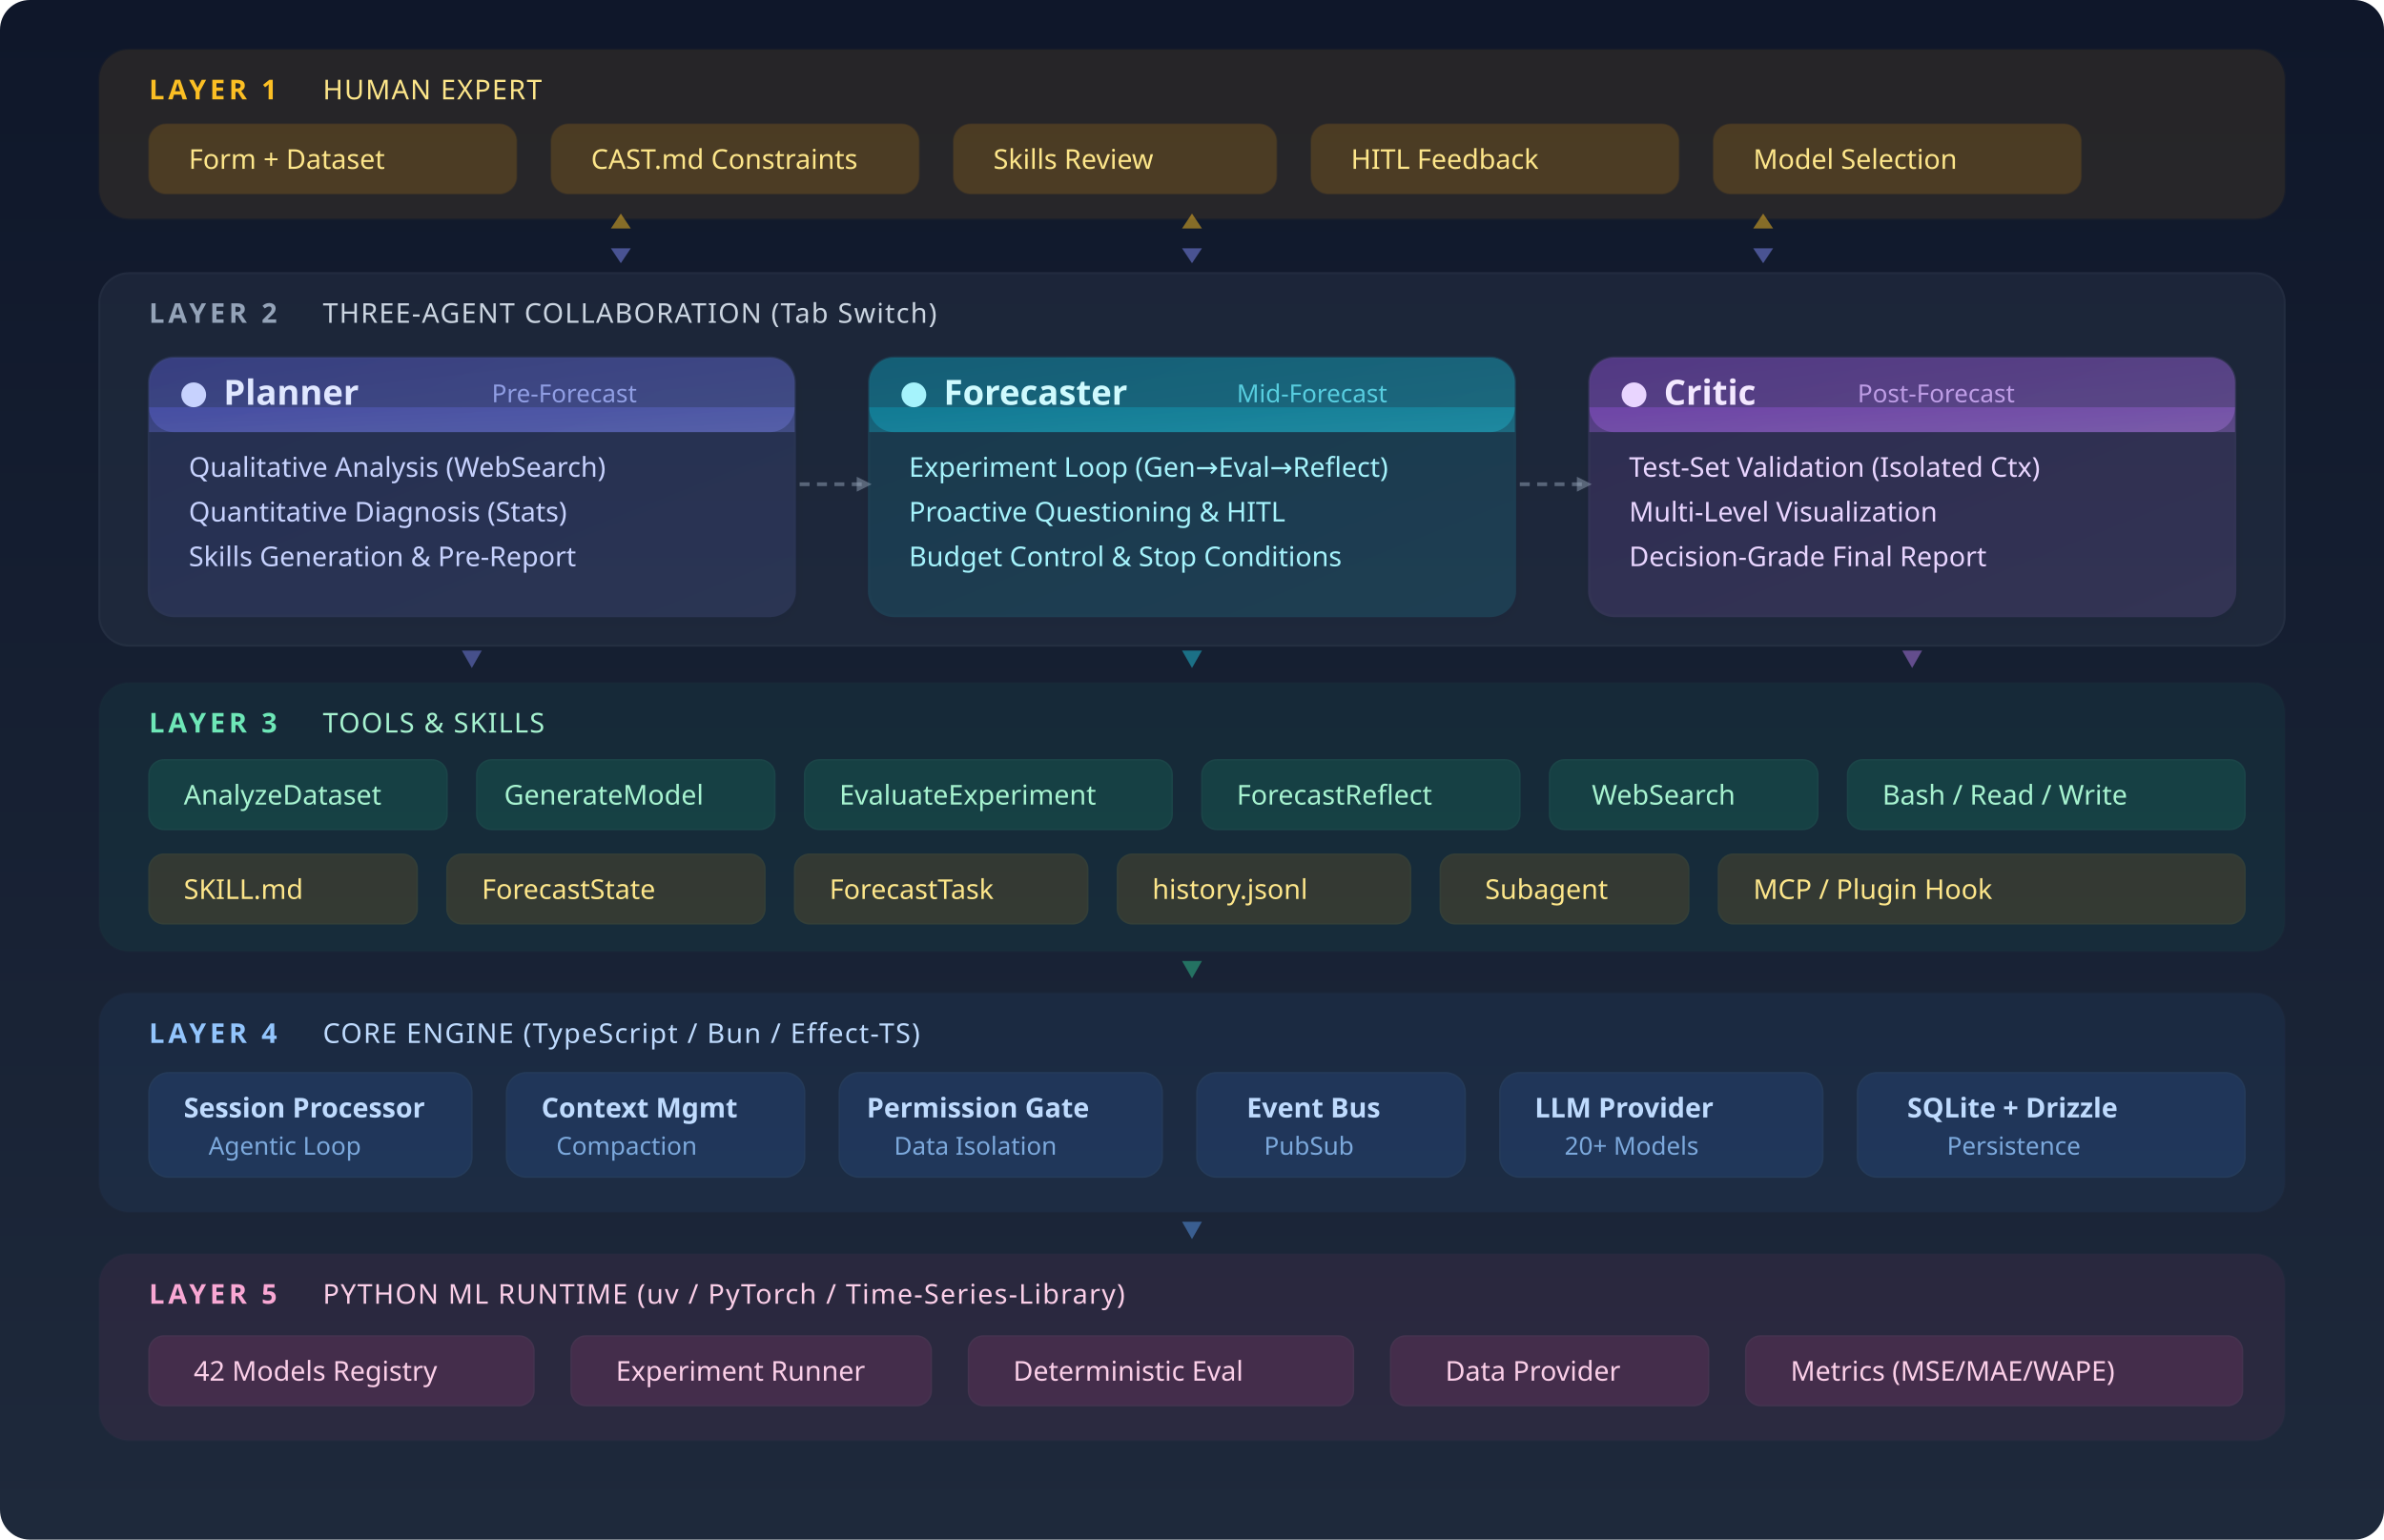
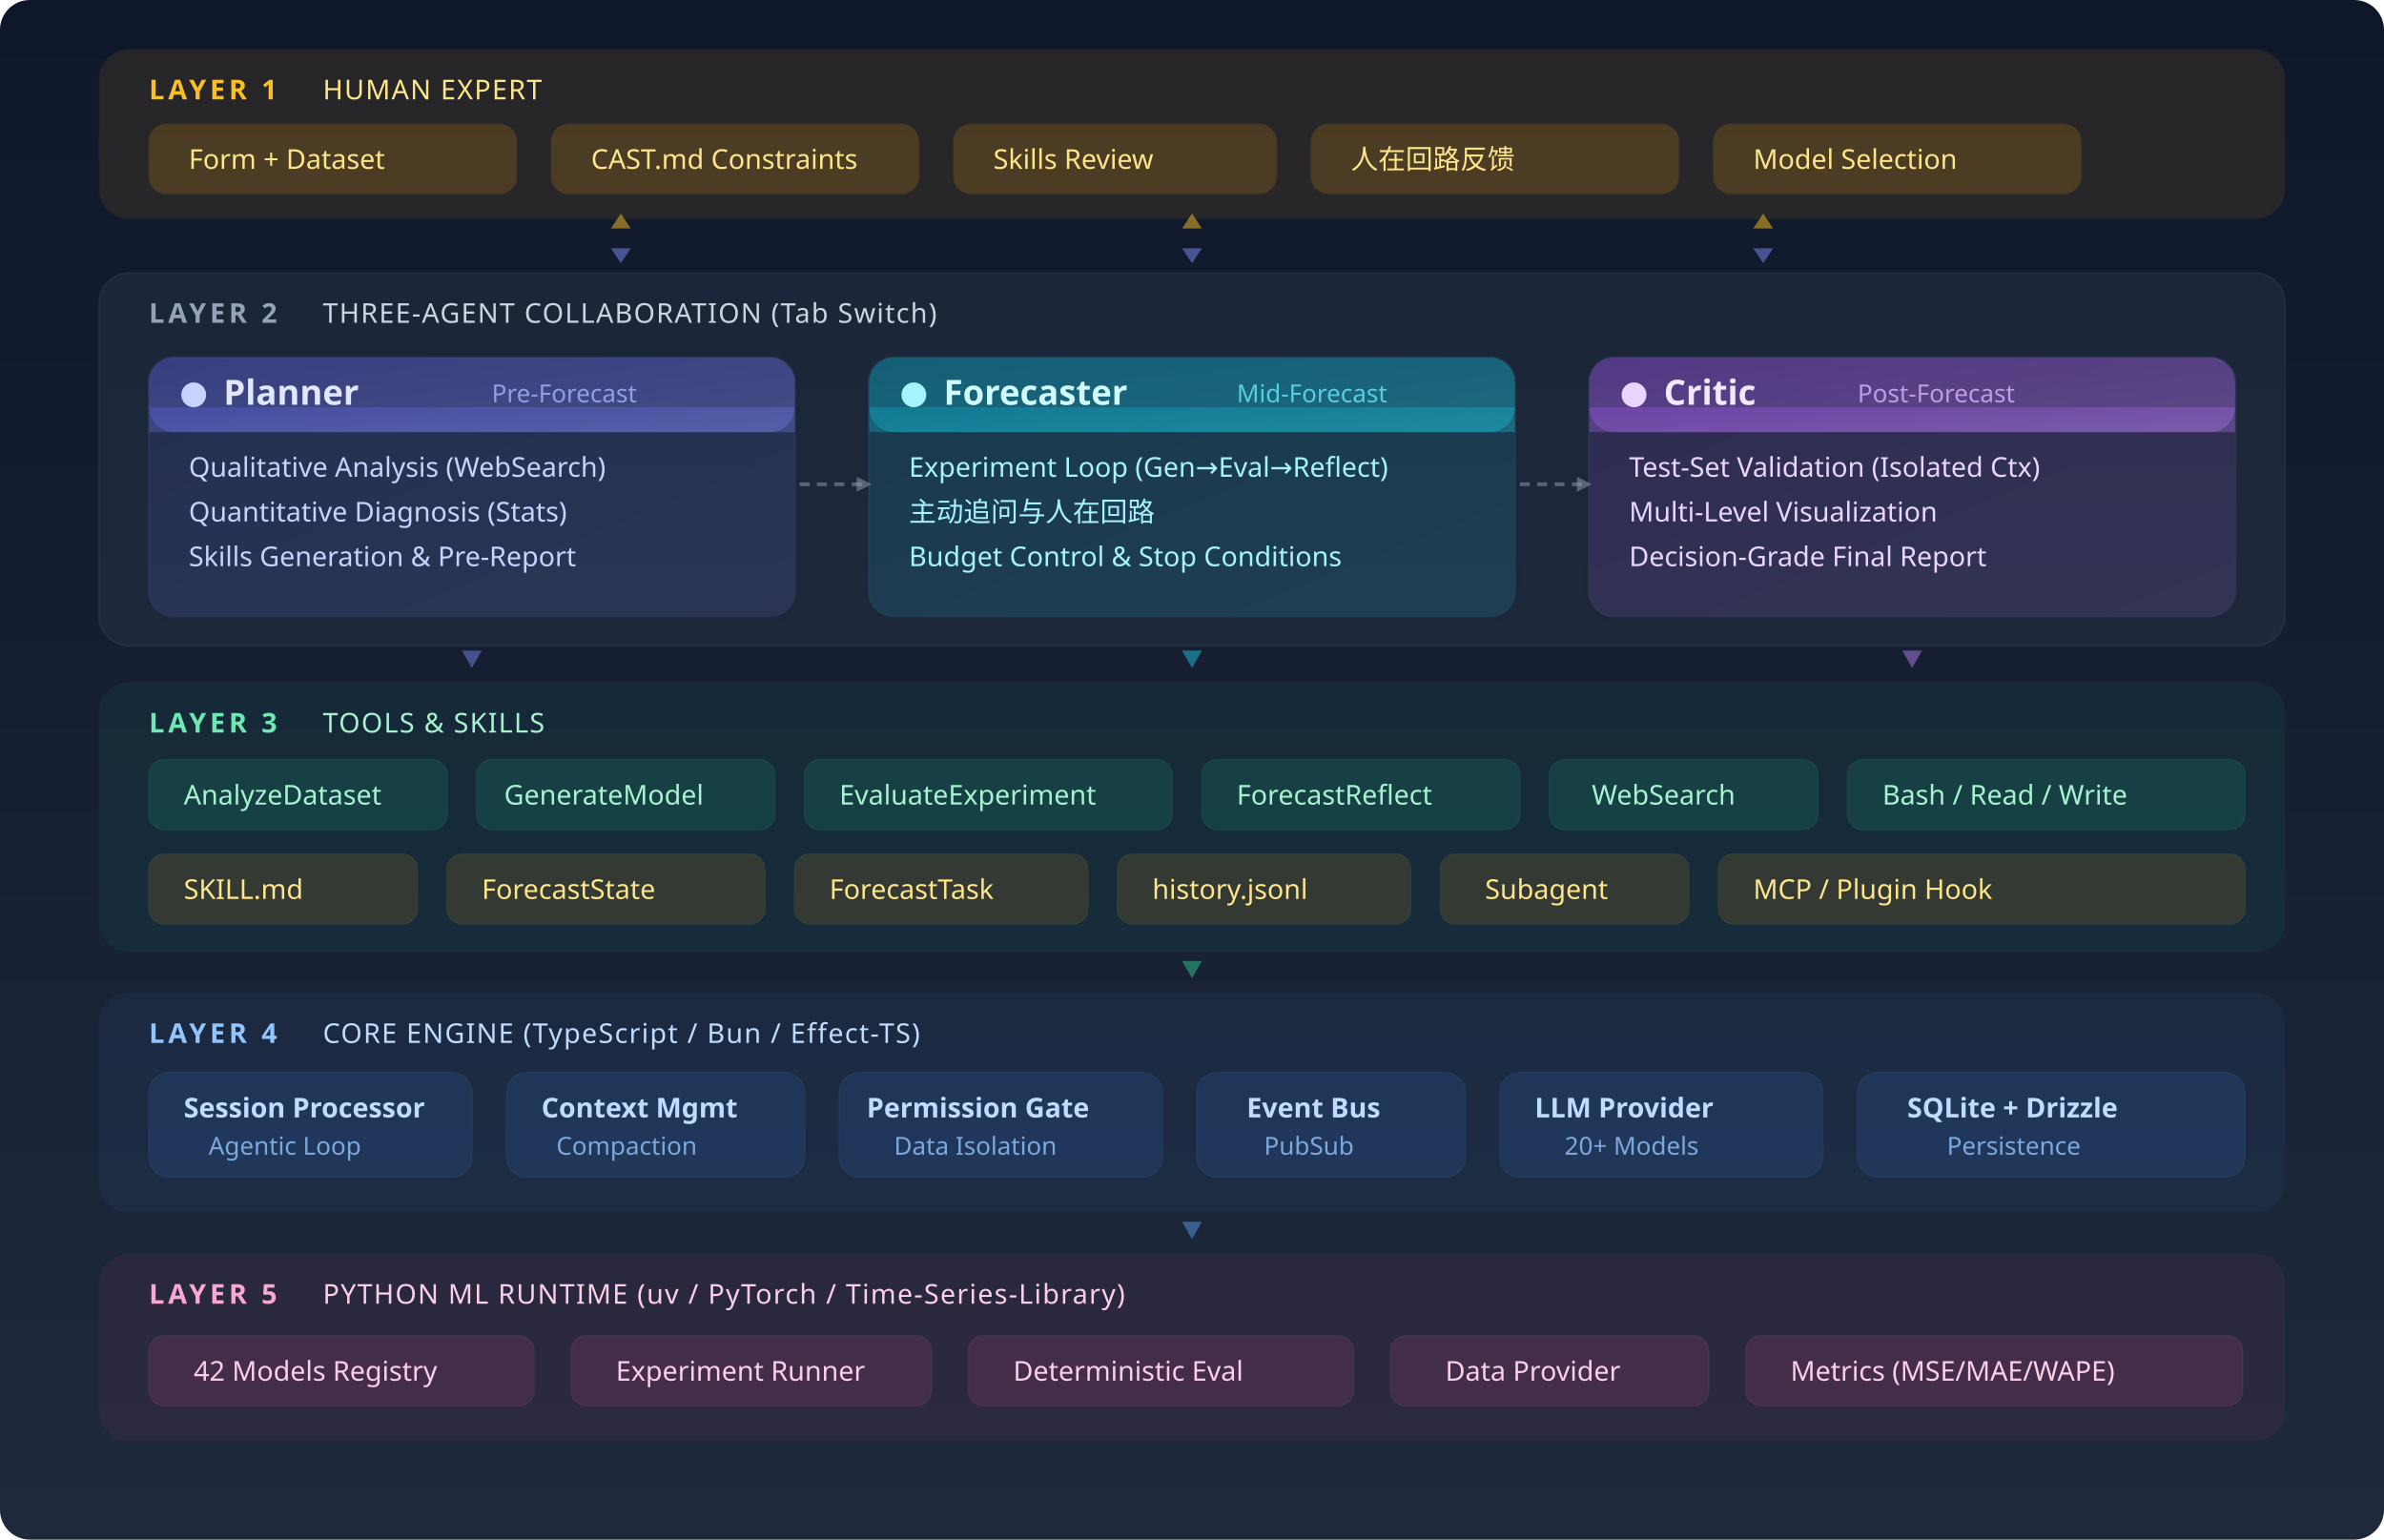
<svg xmlns="http://www.w3.org/2000/svg" viewBox="0 0 960 620" font-family="'Segoe UI', 'PingFang SC', 'Microsoft YaHei', sans-serif">
  <defs>
    <linearGradient id="bg" x1="0" y1="0" x2="0" y2="1">
      <stop offset="0%" stop-color="#0f172a" />
      <stop offset="100%" stop-color="#1e293b" />
    </linearGradient>
    <linearGradient id="planner" x1="0" y1="0" x2="1" y2="1">
      <stop offset="0%" stop-color="#6366f1" />
      <stop offset="100%" stop-color="#818cf8" />
    </linearGradient>
    <linearGradient id="forecaster" x1="0" y1="0" x2="1" y2="1">
      <stop offset="0%" stop-color="#06b6d4" />
      <stop offset="100%" stop-color="#22d3ee" />
    </linearGradient>
    <linearGradient id="critic" x1="0" y1="0" x2="1" y2="1">
      <stop offset="0%" stop-color="#a855f7" />
      <stop offset="100%" stop-color="#c084fc" />
    </linearGradient>
    <filter id="shadow">
      <feDropShadow dx="0" dy="2" stdDeviation="4" flood-color="#000" flood-opacity="0.3" />
    </filter>
  </defs>
  <rect width="960" height="620" fill="url(#bg)" rx="12" />
  <rect x="40" y="20" width="880" height="68" rx="12" fill="#f59e0b" opacity="0.1" stroke="#f59e0b" stroke-width="1" stroke-opacity="0.35" />
  <text x="60" y="40" fill="#fbbf24" font-size="11" font-weight="700" letter-spacing="1.5">LAYER 1</text>
  <text x="130" y="40" fill="#fde68a" font-size="11" letter-spacing="0.5">HUMAN EXPERT</text>
  <rect x="60" y="50" width="148" height="28" rx="7" fill="#f59e0b" opacity="0.18" stroke="#f59e0b" stroke-width="0.7" stroke-opacity="0.45" />
  <text x="76" y="68" fill="#fde68a" font-size="11">Form + Dataset</text>
  <rect x="222" y="50" width="148" height="28" rx="7" fill="#f59e0b" opacity="0.18" stroke="#f59e0b" stroke-width="0.7" stroke-opacity="0.45" />
  <text x="238" y="68" fill="#fde68a" font-size="11">CAST.md Constraints</text>
  <rect x="384" y="50" width="130" height="28" rx="7" fill="#f59e0b" opacity="0.18" stroke="#f59e0b" stroke-width="0.7" stroke-opacity="0.45" />
  <text x="400" y="68" fill="#fde68a" font-size="11">Skills Review</text>
  <rect x="528" y="50" width="148" height="28" rx="7" fill="#f59e0b" opacity="0.18" stroke="#f59e0b" stroke-width="0.7" stroke-opacity="0.45" />
-   <text x="544" y="68" fill="#fde68a" font-size="11">HITL Feedback</text>
+   <text x="544" y="68" fill="#fde68a" font-size="11">人在回路反馈</text>
  <rect x="690" y="50" width="148" height="28" rx="7" fill="#f59e0b" opacity="0.18" stroke="#f59e0b" stroke-width="0.7" stroke-opacity="0.45" />
  <text x="706" y="68" fill="#fde68a" font-size="11">Model Selection</text>
  <polygon points="246,92 250,86 254,92" fill="#fbbf24" opacity="0.5" />
  <polygon points="246,100 250,106 254,100" fill="#818cf8" opacity="0.5" />
  <polygon points="476,92 480,86 484,92" fill="#fbbf24" opacity="0.5" />
  <polygon points="476,100 480,106 484,100" fill="#818cf8" opacity="0.5" />
  <polygon points="706,92 710,86 714,92" fill="#fbbf24" opacity="0.5" />
  <polygon points="706,100 710,106 714,100" fill="#818cf8" opacity="0.5" />
  <rect x="40" y="110" width="880" height="150" rx="12" fill="#334155" opacity="0.3" stroke="#475569" stroke-width="0.8" />
  <text x="60" y="130" fill="#94a3b8" font-size="11" font-weight="700" letter-spacing="1.5">LAYER 2</text>
  <text x="130" y="130" fill="#cbd5e1" font-size="11" letter-spacing="0.5">THREE-AGENT COLLABORATION (Tab Switch)</text>
  <rect x="60" y="144" width="260" height="104" rx="10" fill="url(#planner)" opacity="0.13" stroke="#818cf8" stroke-width="1" filter="url(#shadow)" />
  <rect x="60" y="144" width="260" height="30" rx="10" fill="url(#planner)" opacity="0.3" />
  <rect x="60" y="164" width="260" height="10" rx="0" fill="url(#planner)" opacity="0.3" />
  <circle cx="78" cy="159" r="5" fill="#c7d2fe" />
  <text x="90" y="163" fill="#e0e7ff" font-size="14" font-weight="700">Planner</text>
  <text x="198" y="162" fill="#a5b4fc" font-size="10" opacity="0.8">Pre-Forecast</text>
  <text x="76" y="192" fill="#c7d2fe" font-size="11">Qualitative Analysis (WebSearch)</text>
  <text x="76" y="210" fill="#c7d2fe" font-size="11">Quantitative Diagnosis (Stats)</text>
  <text x="76" y="228" fill="#c7d2fe" font-size="11">Skills Generation &amp; Pre-Report</text>
  <rect x="350" y="144" width="260" height="104" rx="10" fill="url(#forecaster)" opacity="0.13" stroke="#22d3ee" stroke-width="1" filter="url(#shadow)" />
  <rect x="350" y="144" width="260" height="30" rx="10" fill="url(#forecaster)" opacity="0.3" />
  <rect x="350" y="164" width="260" height="10" rx="0" fill="url(#forecaster)" opacity="0.3" />
  <circle cx="368" cy="159" r="5" fill="#a5f3fc" />
  <text x="380" y="163" fill="#cffafe" font-size="14" font-weight="700">Forecaster</text>
  <text x="498" y="162" fill="#67e8f9" font-size="10" opacity="0.8">Mid-Forecast</text>
  <text x="366" y="192" fill="#a5f3fc" font-size="11">Experiment Loop (Gen→Eval→Reflect)</text>
-   <text x="366" y="210" fill="#a5f3fc" font-size="11">Proactive Questioning &amp; HITL</text>
+   <text x="366" y="210" fill="#a5f3fc" font-size="11">主动追问与人在回路</text>
  <text x="366" y="228" fill="#a5f3fc" font-size="11">Budget Control &amp; Stop Conditions</text>
  <rect x="640" y="144" width="260" height="104" rx="10" fill="url(#critic)" opacity="0.13" stroke="#c084fc" stroke-width="1" filter="url(#shadow)" />
  <rect x="640" y="144" width="260" height="30" rx="10" fill="url(#critic)" opacity="0.3" />
  <rect x="640" y="164" width="260" height="10" rx="0" fill="url(#critic)" opacity="0.3" />
  <circle cx="658" cy="159" r="5" fill="#e9d5ff" />
  <text x="670" y="163" fill="#f3e8ff" font-size="14" font-weight="700">Critic</text>
  <text x="748" y="162" fill="#d8b4fe" font-size="10" opacity="0.8">Post-Forecast</text>
  <text x="656" y="192" fill="#e9d5ff" font-size="11">Test-Set Validation (Isolated Ctx)</text>
  <text x="656" y="210" fill="#e9d5ff" font-size="11">Multi-Level Visualization</text>
  <text x="656" y="228" fill="#e9d5ff" font-size="11">Decision-Grade Final Report</text>
  <line x1="322" y1="195" x2="348" y2="195" stroke="#94a3b8" stroke-width="1.5" stroke-dasharray="4,3" opacity="0.5" />
  <polygon points="345,192 351,195 345,198" fill="#94a3b8" opacity="0.5" />
  <line x1="612" y1="195" x2="638" y2="195" stroke="#94a3b8" stroke-width="1.5" stroke-dasharray="4,3" opacity="0.5" />
  <polygon points="635,192 641,195 635,198" fill="#94a3b8" opacity="0.5" />
  <polygon points="186,262 190,269 194,262" fill="#818cf8" opacity="0.45" />
  <polygon points="476,262 480,269 484,262" fill="#22d3ee" opacity="0.45" />
  <polygon points="766,262 770,269 774,262" fill="#c084fc" opacity="0.45" />
  <rect x="40" y="275" width="880" height="108" rx="12" fill="#10b981" opacity="0.07" stroke="#34d399" stroke-width="0.8" stroke-opacity="0.35" />
  <text x="60" y="295" fill="#6ee7b7" font-size="11" font-weight="700" letter-spacing="1.5">LAYER 3</text>
  <text x="130" y="295" fill="#a7f3d0" font-size="11" letter-spacing="0.5">TOOLS &amp; SKILLS</text>
  <rect x="60" y="306" width="120" height="28" rx="6" fill="#10b981" opacity="0.16" stroke="#34d399" stroke-width="0.6" />
  <text x="74" y="324" fill="#a7f3d0" font-size="11">AnalyzeDataset</text>
  <rect x="192" y="306" width="120" height="28" rx="6" fill="#10b981" opacity="0.16" stroke="#34d399" stroke-width="0.6" />
  <text x="203" y="324" fill="#a7f3d0" font-size="11">GenerateModel</text>
  <rect x="324" y="306" width="148" height="28" rx="6" fill="#10b981" opacity="0.16" stroke="#34d399" stroke-width="0.6" />
  <text x="338" y="324" fill="#a7f3d0" font-size="11">EvaluateExperiment</text>
  <rect x="484" y="306" width="128" height="28" rx="6" fill="#10b981" opacity="0.16" stroke="#34d399" stroke-width="0.6" />
  <text x="498" y="324" fill="#a7f3d0" font-size="11">ForecastReflect</text>
  <rect x="624" y="306" width="108" height="28" rx="6" fill="#10b981" opacity="0.16" stroke="#34d399" stroke-width="0.6" />
  <text x="641" y="324" fill="#a7f3d0" font-size="11">WebSearch</text>
  <rect x="744" y="306" width="160" height="28" rx="6" fill="#10b981" opacity="0.16" stroke="#34d399" stroke-width="0.6" />
  <text x="758" y="324" fill="#a7f3d0" font-size="11">Bash / Read / Write</text>
  <rect x="60" y="344" width="108" height="28" rx="6" fill="#f59e0b" opacity="0.13" stroke="#fbbf24" stroke-width="0.6" />
  <text x="74" y="362" fill="#fde68a" font-size="11">SKILL.md</text>
  <rect x="180" y="344" width="128" height="28" rx="6" fill="#f59e0b" opacity="0.13" stroke="#fbbf24" stroke-width="0.6" />
  <text x="194" y="362" fill="#fde68a" font-size="11">ForecastState</text>
  <rect x="320" y="344" width="118" height="28" rx="6" fill="#f59e0b" opacity="0.13" stroke="#fbbf24" stroke-width="0.6" />
  <text x="334" y="362" fill="#fde68a" font-size="11">ForecastTask</text>
  <rect x="450" y="344" width="118" height="28" rx="6" fill="#f59e0b" opacity="0.13" stroke="#fbbf24" stroke-width="0.6" />
  <text x="464" y="362" fill="#fde68a" font-size="11">history.jsonl</text>
  <rect x="580" y="344" width="100" height="28" rx="6" fill="#f59e0b" opacity="0.13" stroke="#fbbf24" stroke-width="0.6" />
  <text x="598" y="362" fill="#fde68a" font-size="11">Subagent</text>
  <rect x="692" y="344" width="212" height="28" rx="6" fill="#f59e0b" opacity="0.13" stroke="#fbbf24" stroke-width="0.6" />
  <text x="706" y="362" fill="#fde68a" font-size="11">MCP / Plugin Hook</text>
  <polygon points="476,387 480,394 484,387" fill="#34d399" opacity="0.45" />
  <rect x="40" y="400" width="880" height="88" rx="12" fill="#3b82f6" opacity="0.07" stroke="#60a5fa" stroke-width="0.8" stroke-opacity="0.35" />
  <text x="60" y="420" fill="#93c5fd" font-size="11" font-weight="700" letter-spacing="1.5">LAYER 4</text>
  <text x="130" y="420" fill="#bfdbfe" font-size="11" letter-spacing="0.5">CORE ENGINE  (TypeScript / Bun / Effect-TS)</text>
  <rect x="60" y="432" width="130" height="42" rx="8" fill="#3b82f6" opacity="0.13" stroke="#60a5fa" stroke-width="0.6" />
  <text x="74" y="450" fill="#bfdbfe" font-size="11" font-weight="600">Session Processor</text>
  <text x="84" y="465" fill="#93c5fd" font-size="10" opacity="0.8">Agentic Loop</text>
  <rect x="204" y="432" width="120" height="42" rx="8" fill="#3b82f6" opacity="0.13" stroke="#60a5fa" stroke-width="0.6" />
  <text x="218" y="450" fill="#bfdbfe" font-size="11" font-weight="600">Context Mgmt</text>
  <text x="224" y="465" fill="#93c5fd" font-size="10" opacity="0.8">Compaction</text>
  <rect x="338" y="432" width="130" height="42" rx="8" fill="#3b82f6" opacity="0.13" stroke="#60a5fa" stroke-width="0.6" />
  <text x="349" y="450" fill="#bfdbfe" font-size="11" font-weight="600">Permission Gate</text>
  <text x="360" y="465" fill="#93c5fd" font-size="10" opacity="0.8">Data Isolation</text>
  <rect x="482" y="432" width="108" height="42" rx="8" fill="#3b82f6" opacity="0.13" stroke="#60a5fa" stroke-width="0.6" />
  <text x="502" y="450" fill="#bfdbfe" font-size="11" font-weight="600">Event Bus</text>
  <text x="509" y="465" fill="#93c5fd" font-size="10" opacity="0.8">PubSub</text>
  <rect x="604" y="432" width="130" height="42" rx="8" fill="#3b82f6" opacity="0.13" stroke="#60a5fa" stroke-width="0.6" />
  <text x="618" y="450" fill="#bfdbfe" font-size="11" font-weight="600">LLM Provider</text>
  <text x="630" y="465" fill="#93c5fd" font-size="10" opacity="0.8">20+ Models</text>
  <rect x="748" y="432" width="156" height="42" rx="8" fill="#3b82f6" opacity="0.13" stroke="#60a5fa" stroke-width="0.6" />
  <text x="768" y="450" fill="#bfdbfe" font-size="11" font-weight="600">SQLite + Drizzle</text>
  <text x="784" y="465" fill="#93c5fd" font-size="10" opacity="0.8">Persistence</text>
  <polygon points="476,492 480,499 484,492" fill="#60a5fa" opacity="0.45" />
  <rect x="40" y="505" width="880" height="75" rx="12" fill="#ec4899" opacity="0.07" stroke="#f472b6" stroke-width="0.8" stroke-opacity="0.35" />
  <text x="60" y="525" fill="#f9a8d4" font-size="11" font-weight="700" letter-spacing="1.5">LAYER 5</text>
  <text x="130" y="525" fill="#fbcfe8" font-size="11" letter-spacing="0.5">PYTHON ML RUNTIME  (uv / PyTorch / Time-Series-Library)</text>
  <rect x="60" y="538" width="155" height="28" rx="6" fill="#ec4899" opacity="0.13" stroke="#f472b6" stroke-width="0.6" />
  <text x="78" y="556" fill="#fbcfe8" font-size="11">42 Models Registry</text>
  <rect x="230" y="538" width="145" height="28" rx="6" fill="#ec4899" opacity="0.13" stroke="#f472b6" stroke-width="0.6" />
  <text x="248" y="556" fill="#fbcfe8" font-size="11">Experiment Runner</text>
  <rect x="390" y="538" width="155" height="28" rx="6" fill="#ec4899" opacity="0.13" stroke="#f472b6" stroke-width="0.6" />
  <text x="408" y="556" fill="#fbcfe8" font-size="11">Deterministic Eval</text>
  <rect x="560" y="538" width="128" height="28" rx="6" fill="#ec4899" opacity="0.13" stroke="#f472b6" stroke-width="0.6" />
  <text x="582" y="556" fill="#fbcfe8" font-size="11">Data Provider</text>
  <rect x="703" y="538" width="200" height="28" rx="6" fill="#ec4899" opacity="0.13" stroke="#f472b6" stroke-width="0.6" />
  <text x="721" y="556" fill="#fbcfe8" font-size="11">Metrics (MSE/MAE/WAPE)</text>
</svg>
